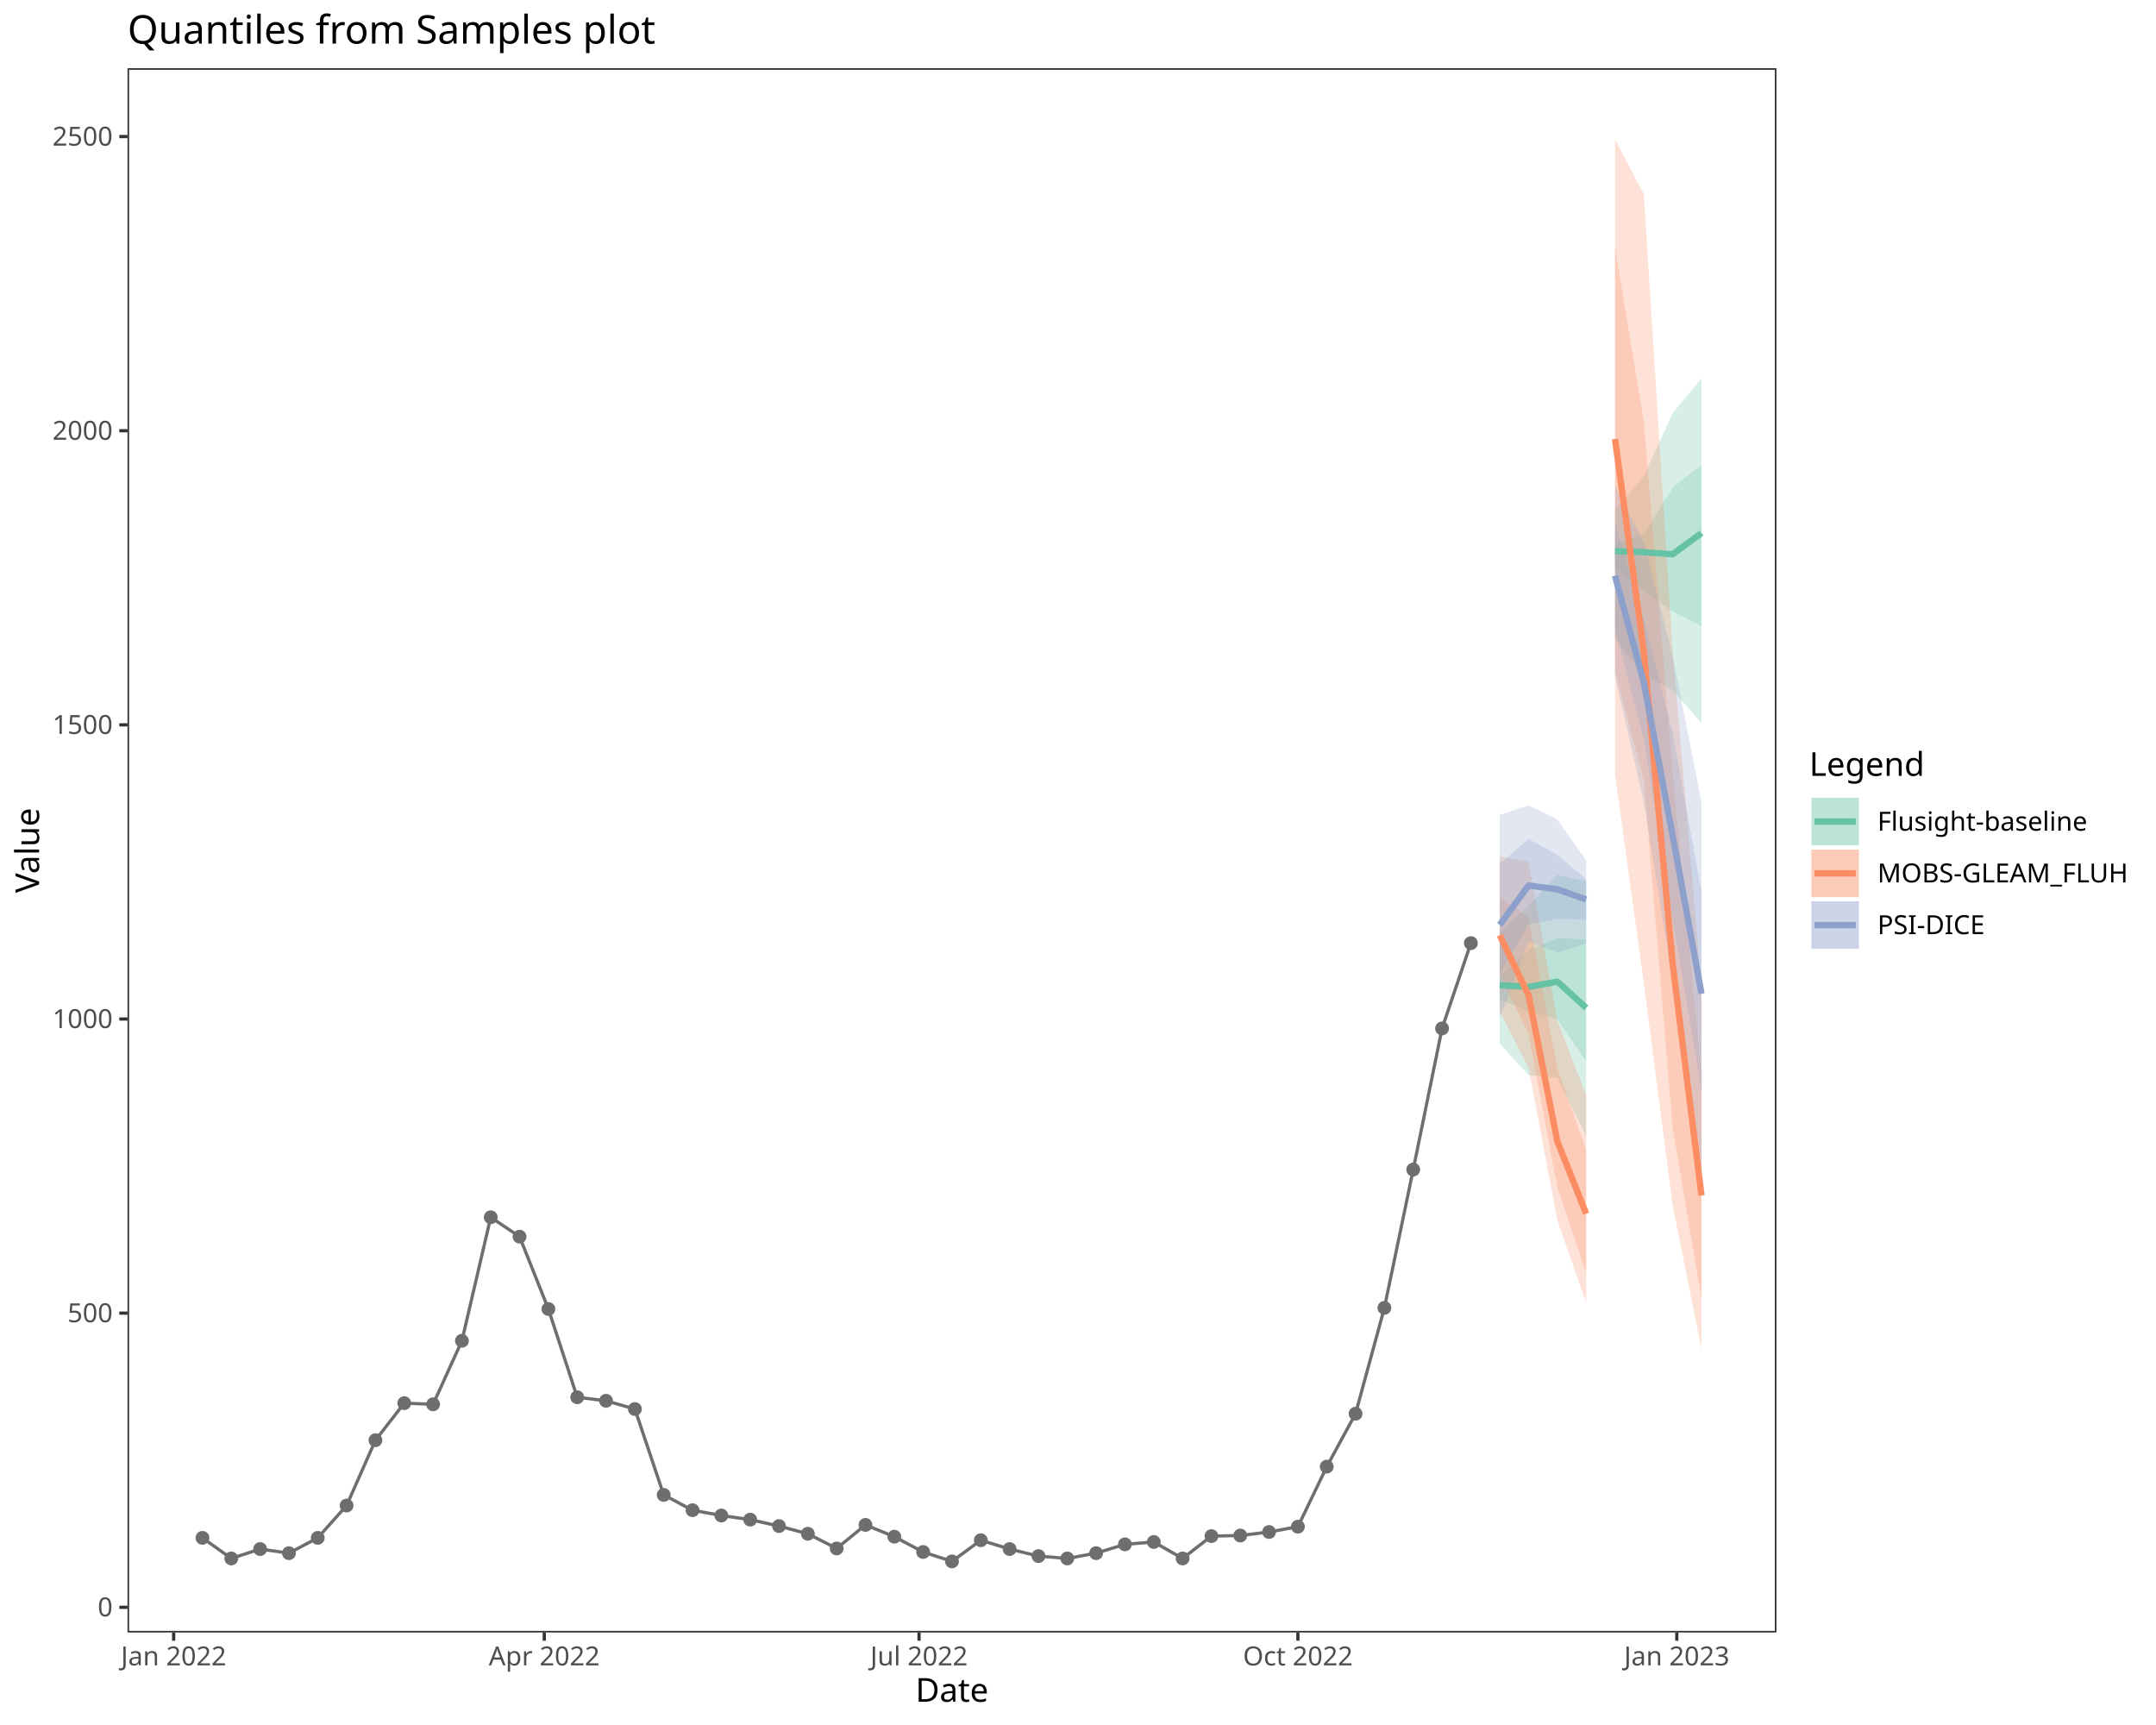
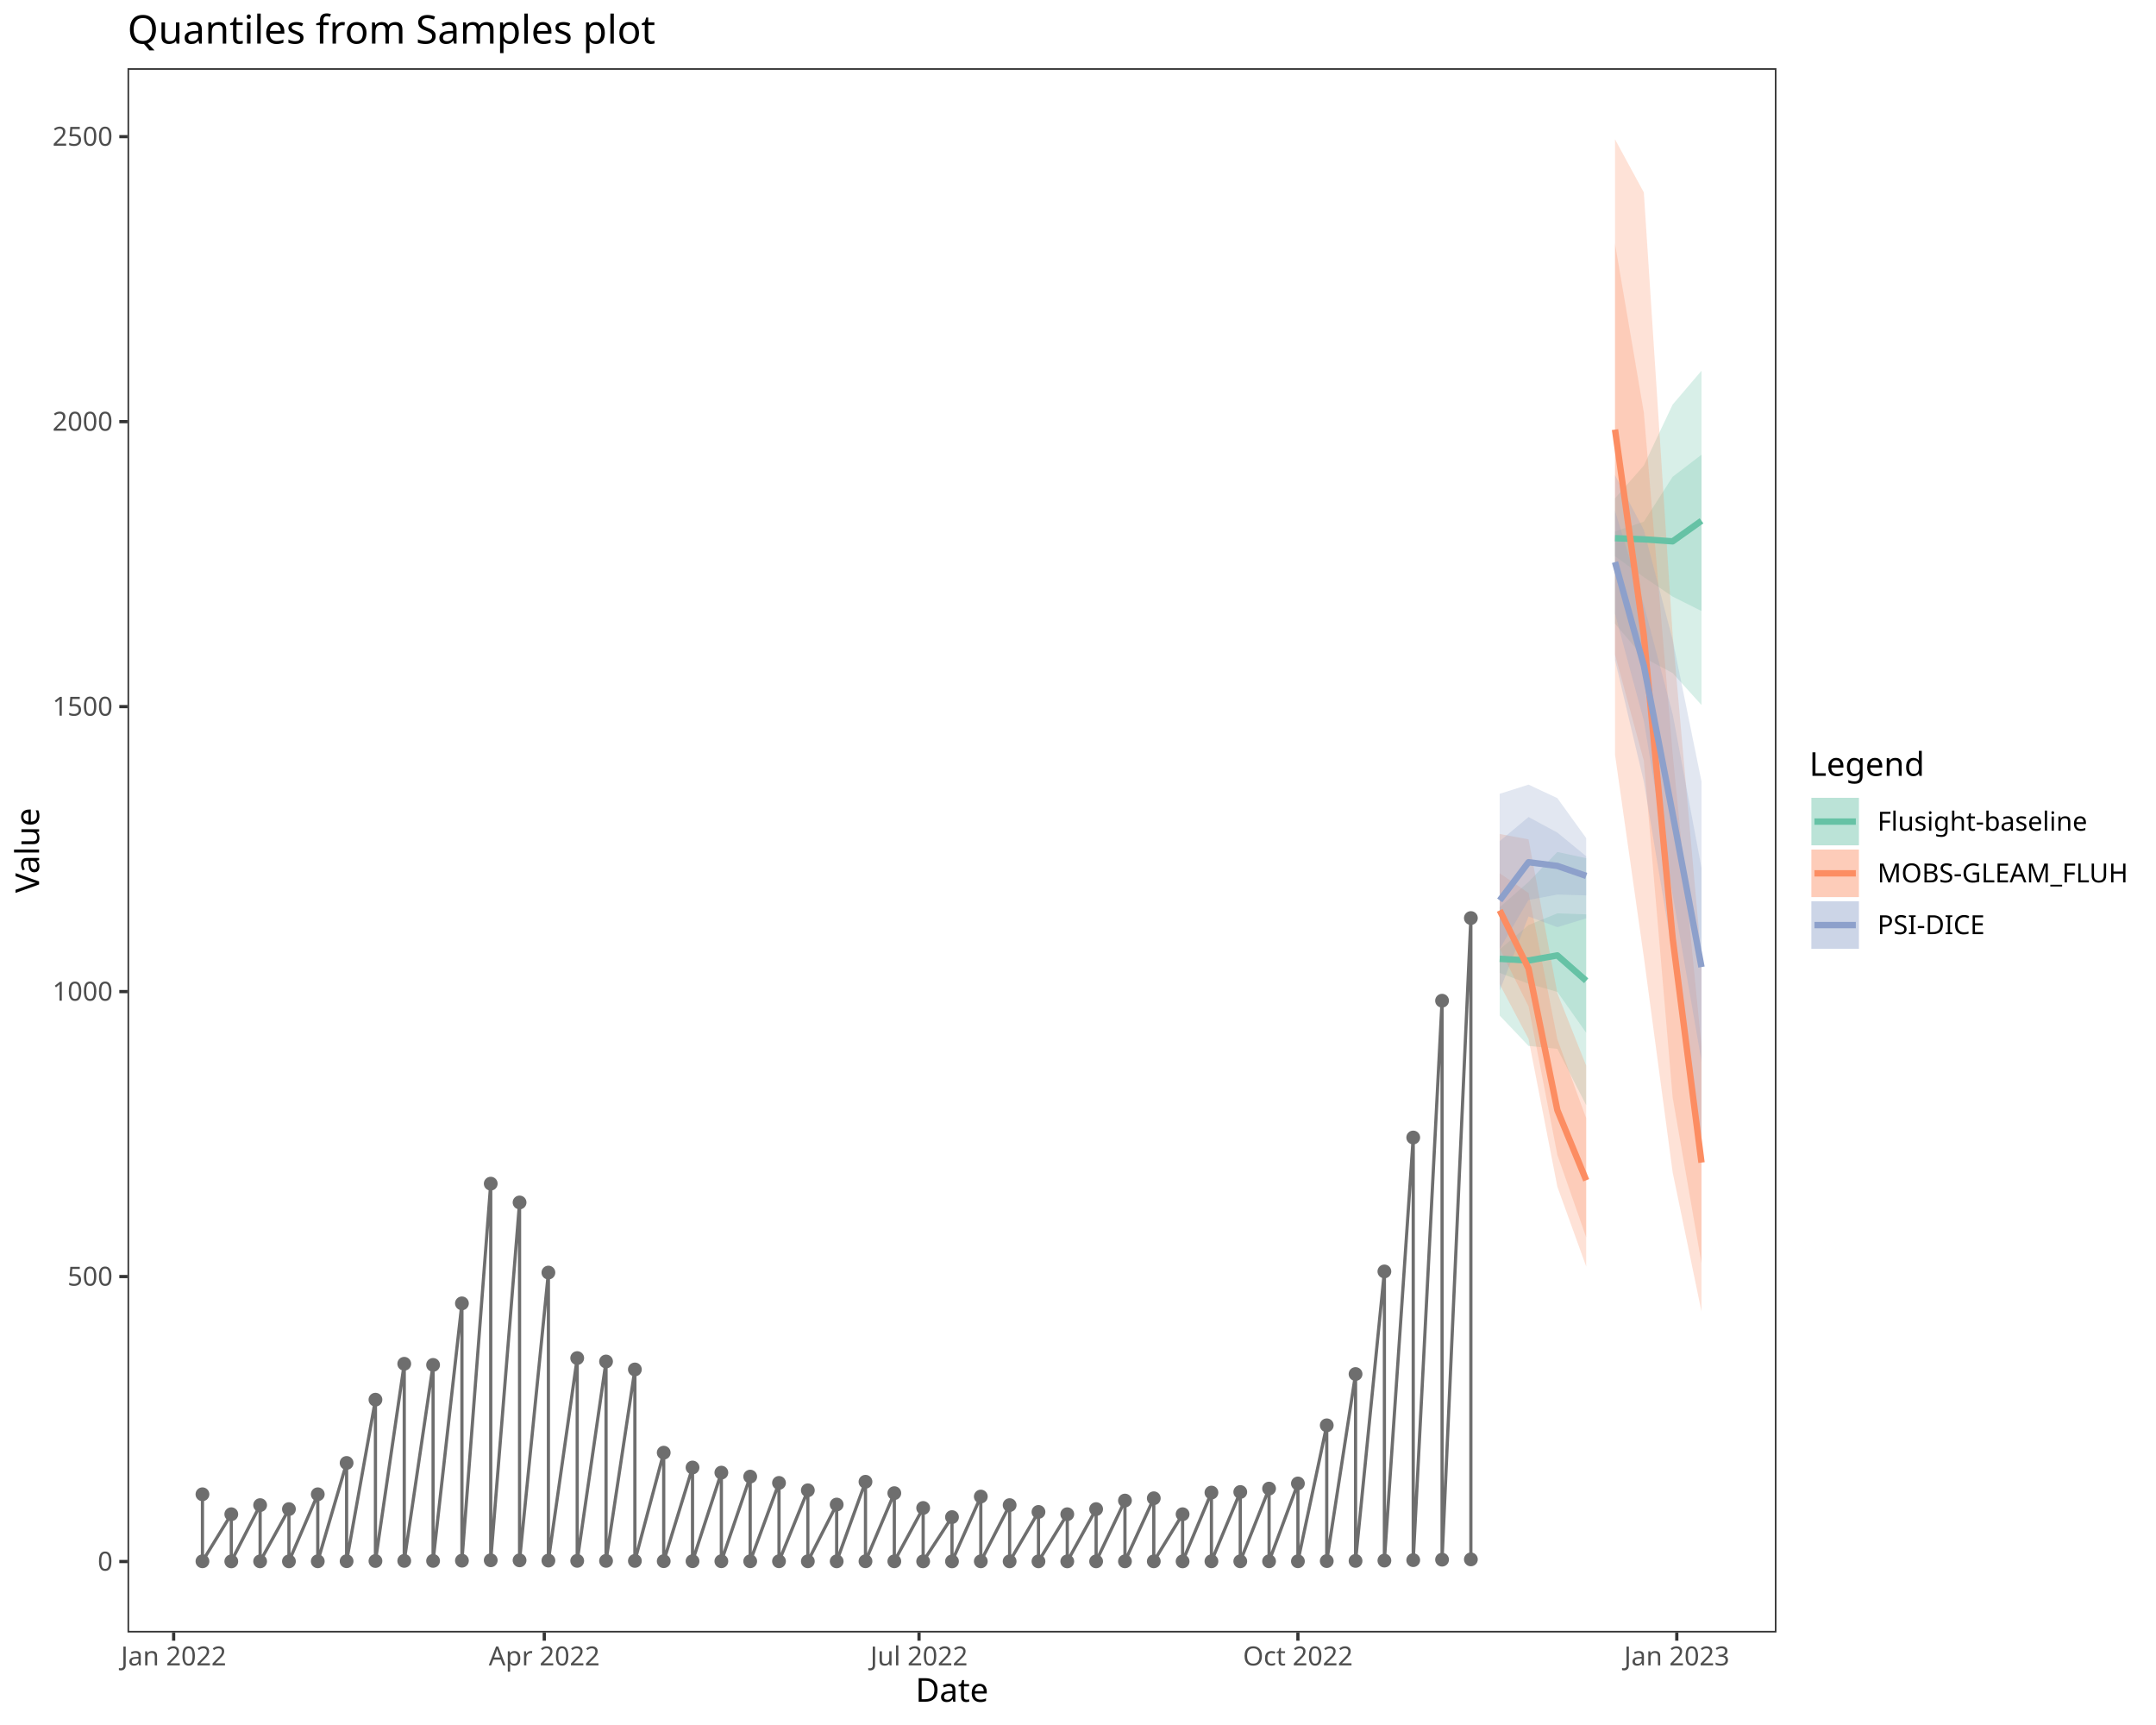
<svg xmlns="http://www.w3.org/2000/svg" class="svglite" data-engine-version="2.0" width="720.00pt" height="576.00pt" viewBox="0 0 720.00 576.00">
  <defs>
    <style type="text/css">
    .svglite line, .svglite polyline, .svglite polygon, .svglite path, .svglite rect, .svglite circle {
      fill: none;
      stroke: #000000;
      stroke-linecap: round;
      stroke-linejoin: round;
      stroke-miterlimit: 10.00;
    }
  </style>
  </defs>
  <rect width="100%" height="100%" style="stroke: none; fill: #FFFFFF;" />
  <defs>
    <clipPath id="cpMC4wMHw3MjAuMDB8MC4wMHw1NzYuMDA=">
      <rect x="0.00" y="0.00" width="720.00" height="576.00" />
    </clipPath>
  </defs>
  <g clip-path="url(#cpMC4wMHw3MjAuMDB8MC4wMHw1NzYuMDA=)">
    <rect x="0.00" y="0.00" width="720.00" height="576.00" style="stroke-width: 1.07; stroke: #FFFFFF; fill: #FFFFFF;" />
  </g>
  <defs>
    <clipPath id="cpNDIuNTh8NTkzLjI1fDIyLjc4fDU0NS4xMQ==">
      <rect x="42.58" y="22.78" width="550.67" height="522.33" />
    </clipPath>
  </defs>
  <g clip-path="url(#cpNDIuNTh8NTkzLjI1fDIyLjc4fDU0NS4xMQ==)">
    <rect x="42.58" y="22.78" width="550.67" height="522.33" style="stroke-width: 1.07; stroke: none; fill: #FFFFFF;" />
-     <polyline points="67.61,513.51 77.24,520.39 86.87,517.25 96.49,518.62 106.12,513.51 115.75,502.71 125.38,480.90 135.00,468.53 144.63,468.92 154.26,447.71 163.88,406.46 173.51,412.94 183.14,437.10 192.76,466.56 202.39,467.74 212.02,470.49 221.65,499.17 231.27,504.28 240.90,506.05 250.53,507.42 260.15,509.58 269.78,512.14 279.41,517.05 289.03,509.19 298.66,513.12 308.29,518.23 317.92,521.37 327.54,514.30 337.17,517.25 346.80,519.60 356.42,520.39 366.05,518.62 375.68,515.67 385.31,514.89 394.93,520.39 404.56,512.92 414.19,512.73 423.81,511.55 433.44,509.78 443.07,489.74 452.69,472.06 462.32,436.71 471.95,390.54 481.58,343.40 491.20,314.92 " style="stroke-width: 1.07; stroke: #6E6E6E; stroke-linecap: butt;" />
-     <circle cx="67.61" cy="513.51" r="1.95" style="stroke-width: 0.71; stroke: #6E6E6E; fill: #6E6E6E;" />
-     <circle cx="77.24" cy="520.39" r="1.95" style="stroke-width: 0.71; stroke: #6E6E6E; fill: #6E6E6E;" />
-     <circle cx="86.87" cy="517.25" r="1.95" style="stroke-width: 0.71; stroke: #6E6E6E; fill: #6E6E6E;" />
-     <circle cx="96.49" cy="518.62" r="1.95" style="stroke-width: 0.71; stroke: #6E6E6E; fill: #6E6E6E;" />
-     <circle cx="106.12" cy="513.51" r="1.95" style="stroke-width: 0.71; stroke: #6E6E6E; fill: #6E6E6E;" />
-     <circle cx="115.75" cy="502.71" r="1.95" style="stroke-width: 0.71; stroke: #6E6E6E; fill: #6E6E6E;" />
-     <circle cx="125.38" cy="480.90" r="1.95" style="stroke-width: 0.71; stroke: #6E6E6E; fill: #6E6E6E;" />
-     <circle cx="135.00" cy="468.53" r="1.95" style="stroke-width: 0.71; stroke: #6E6E6E; fill: #6E6E6E;" />
-     <circle cx="144.63" cy="468.92" r="1.95" style="stroke-width: 0.71; stroke: #6E6E6E; fill: #6E6E6E;" />
-     <circle cx="154.26" cy="447.71" r="1.95" style="stroke-width: 0.71; stroke: #6E6E6E; fill: #6E6E6E;" />
-     <circle cx="163.88" cy="406.46" r="1.95" style="stroke-width: 0.71; stroke: #6E6E6E; fill: #6E6E6E;" />
-     <circle cx="173.51" cy="412.94" r="1.95" style="stroke-width: 0.71; stroke: #6E6E6E; fill: #6E6E6E;" />
-     <circle cx="183.14" cy="437.10" r="1.95" style="stroke-width: 0.71; stroke: #6E6E6E; fill: #6E6E6E;" />
-     <circle cx="192.76" cy="466.56" r="1.95" style="stroke-width: 0.71; stroke: #6E6E6E; fill: #6E6E6E;" />
-     <circle cx="202.39" cy="467.74" r="1.95" style="stroke-width: 0.71; stroke: #6E6E6E; fill: #6E6E6E;" />
-     <circle cx="212.02" cy="470.49" r="1.95" style="stroke-width: 0.71; stroke: #6E6E6E; fill: #6E6E6E;" />
-     <circle cx="221.65" cy="499.17" r="1.95" style="stroke-width: 0.71; stroke: #6E6E6E; fill: #6E6E6E;" />
-     <circle cx="231.27" cy="504.28" r="1.95" style="stroke-width: 0.71; stroke: #6E6E6E; fill: #6E6E6E;" />
-     <circle cx="240.90" cy="506.05" r="1.95" style="stroke-width: 0.71; stroke: #6E6E6E; fill: #6E6E6E;" />
-     <circle cx="250.53" cy="507.42" r="1.95" style="stroke-width: 0.71; stroke: #6E6E6E; fill: #6E6E6E;" />
-     <circle cx="260.15" cy="509.58" r="1.95" style="stroke-width: 0.71; stroke: #6E6E6E; fill: #6E6E6E;" />
-     <circle cx="269.78" cy="512.14" r="1.95" style="stroke-width: 0.71; stroke: #6E6E6E; fill: #6E6E6E;" />
-     <circle cx="279.41" cy="517.05" r="1.95" style="stroke-width: 0.71; stroke: #6E6E6E; fill: #6E6E6E;" />
-     <circle cx="289.03" cy="509.19" r="1.95" style="stroke-width: 0.71; stroke: #6E6E6E; fill: #6E6E6E;" />
-     <circle cx="298.66" cy="513.12" r="1.95" style="stroke-width: 0.71; stroke: #6E6E6E; fill: #6E6E6E;" />
-     <circle cx="308.29" cy="518.23" r="1.95" style="stroke-width: 0.71; stroke: #6E6E6E; fill: #6E6E6E;" />
+     <polyline points="67.61,498.96 67.61,521.34 77.24,505.62 77.24,521.37 86.87,502.58 86.87,521.36 96.49,503.91 96.49,521.36 106.12,498.96 106.12,521.34 115.75,488.50 115.75,521.31 125.38,467.37 125.38,521.24 135.00,455.38 135.00,521.20 144.63,455.76 144.63,521.20 154.26,435.21 154.26,521.13 163.88,395.24 163.88,521.00 173.51,401.52 173.51,521.02 183.14,424.93 183.14,521.10 192.76,453.48 192.76,521.19 202.39,454.62 202.39,521.20 212.02,457.28 212.02,521.21 221.65,485.07 221.65,521.30 231.27,490.02 231.27,521.31 240.90,491.73 240.90,521.32 250.53,493.06 250.53,521.33 260.15,495.16 260.15,521.33 269.78,497.63 269.78,521.34 279.41,502.39 279.41,521.36 289.03,494.78 289.03,521.33 298.66,498.58 298.66,521.34 308.29,503.53 308.29,521.36 317.92,506.58 317.92,521.37 327.54,499.72 327.54,521.35 337.17,502.58 337.17,521.36 346.80,504.86 346.80,521.36 356.42,505.62 356.42,521.37 366.05,503.91 366.05,521.36 375.68,501.06 375.68,521.35 385.31,500.29 385.31,521.35 394.93,505.62 394.93,521.37 404.56,498.39 404.56,521.34 414.19,498.20 414.19,521.34 423.81,497.06 423.81,521.34 433.44,495.35 433.44,521.33 443.07,475.93 443.07,521.27 452.69,458.81 452.69,521.21 462.32,424.55 462.32,521.10 471.95,379.83 471.95,520.95 481.58,334.15 481.58,520.79 491.20,306.55 491.20,520.70 " style="stroke-width: 1.07; stroke: #6E6E6E; stroke-linecap: butt;" />
+     <circle cx="67.61" cy="498.96" r="1.95" style="stroke-width: 0.71; stroke: #6E6E6E; fill: #6E6E6E;" />
+     <circle cx="77.24" cy="505.62" r="1.95" style="stroke-width: 0.71; stroke: #6E6E6E; fill: #6E6E6E;" />
+     <circle cx="86.87" cy="502.58" r="1.95" style="stroke-width: 0.71; stroke: #6E6E6E; fill: #6E6E6E;" />
+     <circle cx="96.49" cy="503.91" r="1.95" style="stroke-width: 0.71; stroke: #6E6E6E; fill: #6E6E6E;" />
+     <circle cx="106.12" cy="498.96" r="1.95" style="stroke-width: 0.71; stroke: #6E6E6E; fill: #6E6E6E;" />
+     <circle cx="115.75" cy="488.50" r="1.95" style="stroke-width: 0.71; stroke: #6E6E6E; fill: #6E6E6E;" />
+     <circle cx="125.38" cy="467.37" r="1.95" style="stroke-width: 0.71; stroke: #6E6E6E; fill: #6E6E6E;" />
+     <circle cx="135.00" cy="455.38" r="1.95" style="stroke-width: 0.71; stroke: #6E6E6E; fill: #6E6E6E;" />
+     <circle cx="144.63" cy="455.76" r="1.95" style="stroke-width: 0.71; stroke: #6E6E6E; fill: #6E6E6E;" />
+     <circle cx="154.26" cy="435.21" r="1.95" style="stroke-width: 0.71; stroke: #6E6E6E; fill: #6E6E6E;" />
+     <circle cx="163.88" cy="395.24" r="1.95" style="stroke-width: 0.71; stroke: #6E6E6E; fill: #6E6E6E;" />
+     <circle cx="173.51" cy="401.52" r="1.95" style="stroke-width: 0.71; stroke: #6E6E6E; fill: #6E6E6E;" />
+     <circle cx="183.14" cy="424.93" r="1.95" style="stroke-width: 0.71; stroke: #6E6E6E; fill: #6E6E6E;" />
+     <circle cx="192.76" cy="453.48" r="1.95" style="stroke-width: 0.71; stroke: #6E6E6E; fill: #6E6E6E;" />
+     <circle cx="202.39" cy="454.62" r="1.95" style="stroke-width: 0.71; stroke: #6E6E6E; fill: #6E6E6E;" />
+     <circle cx="212.02" cy="457.28" r="1.95" style="stroke-width: 0.71; stroke: #6E6E6E; fill: #6E6E6E;" />
+     <circle cx="221.65" cy="485.07" r="1.95" style="stroke-width: 0.71; stroke: #6E6E6E; fill: #6E6E6E;" />
+     <circle cx="231.27" cy="490.02" r="1.95" style="stroke-width: 0.71; stroke: #6E6E6E; fill: #6E6E6E;" />
+     <circle cx="240.90" cy="491.73" r="1.95" style="stroke-width: 0.71; stroke: #6E6E6E; fill: #6E6E6E;" />
+     <circle cx="250.53" cy="493.06" r="1.95" style="stroke-width: 0.71; stroke: #6E6E6E; fill: #6E6E6E;" />
+     <circle cx="260.15" cy="495.16" r="1.95" style="stroke-width: 0.71; stroke: #6E6E6E; fill: #6E6E6E;" />
+     <circle cx="269.78" cy="497.63" r="1.95" style="stroke-width: 0.71; stroke: #6E6E6E; fill: #6E6E6E;" />
+     <circle cx="279.41" cy="502.39" r="1.95" style="stroke-width: 0.71; stroke: #6E6E6E; fill: #6E6E6E;" />
+     <circle cx="289.03" cy="494.78" r="1.95" style="stroke-width: 0.71; stroke: #6E6E6E; fill: #6E6E6E;" />
+     <circle cx="298.66" cy="498.58" r="1.95" style="stroke-width: 0.71; stroke: #6E6E6E; fill: #6E6E6E;" />
+     <circle cx="308.29" cy="503.53" r="1.95" style="stroke-width: 0.71; stroke: #6E6E6E; fill: #6E6E6E;" />
+     <circle cx="317.92" cy="506.58" r="1.95" style="stroke-width: 0.71; stroke: #6E6E6E; fill: #6E6E6E;" />
+     <circle cx="327.54" cy="499.72" r="1.95" style="stroke-width: 0.71; stroke: #6E6E6E; fill: #6E6E6E;" />
+     <circle cx="337.17" cy="502.58" r="1.95" style="stroke-width: 0.71; stroke: #6E6E6E; fill: #6E6E6E;" />
+     <circle cx="346.80" cy="504.86" r="1.95" style="stroke-width: 0.71; stroke: #6E6E6E; fill: #6E6E6E;" />
+     <circle cx="356.42" cy="505.62" r="1.95" style="stroke-width: 0.71; stroke: #6E6E6E; fill: #6E6E6E;" />
+     <circle cx="366.05" cy="503.91" r="1.95" style="stroke-width: 0.71; stroke: #6E6E6E; fill: #6E6E6E;" />
+     <circle cx="375.68" cy="501.06" r="1.95" style="stroke-width: 0.71; stroke: #6E6E6E; fill: #6E6E6E;" />
+     <circle cx="385.31" cy="500.29" r="1.95" style="stroke-width: 0.71; stroke: #6E6E6E; fill: #6E6E6E;" />
+     <circle cx="394.93" cy="505.62" r="1.95" style="stroke-width: 0.71; stroke: #6E6E6E; fill: #6E6E6E;" />
+     <circle cx="404.56" cy="498.39" r="1.95" style="stroke-width: 0.71; stroke: #6E6E6E; fill: #6E6E6E;" />
+     <circle cx="414.19" cy="498.20" r="1.95" style="stroke-width: 0.71; stroke: #6E6E6E; fill: #6E6E6E;" />
+     <circle cx="423.81" cy="497.06" r="1.95" style="stroke-width: 0.71; stroke: #6E6E6E; fill: #6E6E6E;" />
+     <circle cx="433.44" cy="495.35" r="1.95" style="stroke-width: 0.71; stroke: #6E6E6E; fill: #6E6E6E;" />
+     <circle cx="443.07" cy="475.93" r="1.95" style="stroke-width: 0.71; stroke: #6E6E6E; fill: #6E6E6E;" />
+     <circle cx="452.69" cy="458.81" r="1.95" style="stroke-width: 0.71; stroke: #6E6E6E; fill: #6E6E6E;" />
+     <circle cx="462.32" cy="424.55" r="1.95" style="stroke-width: 0.71; stroke: #6E6E6E; fill: #6E6E6E;" />
+     <circle cx="471.95" cy="379.83" r="1.95" style="stroke-width: 0.71; stroke: #6E6E6E; fill: #6E6E6E;" />
+     <circle cx="481.58" cy="334.15" r="1.95" style="stroke-width: 0.71; stroke: #6E6E6E; fill: #6E6E6E;" />
+     <circle cx="491.20" cy="306.55" r="1.95" style="stroke-width: 0.71; stroke: #6E6E6E; fill: #6E6E6E;" />
+     <circle cx="67.61" cy="521.34" r="1.95" style="stroke-width: 0.71; stroke: #6E6E6E; fill: #6E6E6E;" />
+     <circle cx="77.24" cy="521.37" r="1.95" style="stroke-width: 0.71; stroke: #6E6E6E; fill: #6E6E6E;" />
+     <circle cx="86.87" cy="521.36" r="1.95" style="stroke-width: 0.71; stroke: #6E6E6E; fill: #6E6E6E;" />
+     <circle cx="96.49" cy="521.36" r="1.95" style="stroke-width: 0.71; stroke: #6E6E6E; fill: #6E6E6E;" />
+     <circle cx="106.12" cy="521.34" r="1.95" style="stroke-width: 0.71; stroke: #6E6E6E; fill: #6E6E6E;" />
+     <circle cx="115.75" cy="521.31" r="1.95" style="stroke-width: 0.71; stroke: #6E6E6E; fill: #6E6E6E;" />
+     <circle cx="125.38" cy="521.24" r="1.95" style="stroke-width: 0.71; stroke: #6E6E6E; fill: #6E6E6E;" />
+     <circle cx="135.00" cy="521.20" r="1.95" style="stroke-width: 0.71; stroke: #6E6E6E; fill: #6E6E6E;" />
+     <circle cx="144.63" cy="521.20" r="1.95" style="stroke-width: 0.71; stroke: #6E6E6E; fill: #6E6E6E;" />
+     <circle cx="154.26" cy="521.13" r="1.95" style="stroke-width: 0.71; stroke: #6E6E6E; fill: #6E6E6E;" />
+     <circle cx="163.88" cy="521.00" r="1.95" style="stroke-width: 0.71; stroke: #6E6E6E; fill: #6E6E6E;" />
+     <circle cx="173.51" cy="521.02" r="1.95" style="stroke-width: 0.71; stroke: #6E6E6E; fill: #6E6E6E;" />
+     <circle cx="183.14" cy="521.10" r="1.95" style="stroke-width: 0.71; stroke: #6E6E6E; fill: #6E6E6E;" />
+     <circle cx="192.76" cy="521.19" r="1.95" style="stroke-width: 0.71; stroke: #6E6E6E; fill: #6E6E6E;" />
+     <circle cx="202.39" cy="521.20" r="1.95" style="stroke-width: 0.71; stroke: #6E6E6E; fill: #6E6E6E;" />
+     <circle cx="212.02" cy="521.21" r="1.95" style="stroke-width: 0.71; stroke: #6E6E6E; fill: #6E6E6E;" />
+     <circle cx="221.65" cy="521.30" r="1.95" style="stroke-width: 0.71; stroke: #6E6E6E; fill: #6E6E6E;" />
+     <circle cx="231.27" cy="521.31" r="1.95" style="stroke-width: 0.71; stroke: #6E6E6E; fill: #6E6E6E;" />
+     <circle cx="240.90" cy="521.32" r="1.95" style="stroke-width: 0.71; stroke: #6E6E6E; fill: #6E6E6E;" />
+     <circle cx="250.53" cy="521.33" r="1.95" style="stroke-width: 0.71; stroke: #6E6E6E; fill: #6E6E6E;" />
+     <circle cx="260.15" cy="521.33" r="1.95" style="stroke-width: 0.71; stroke: #6E6E6E; fill: #6E6E6E;" />
+     <circle cx="269.78" cy="521.34" r="1.95" style="stroke-width: 0.71; stroke: #6E6E6E; fill: #6E6E6E;" />
+     <circle cx="279.41" cy="521.36" r="1.95" style="stroke-width: 0.71; stroke: #6E6E6E; fill: #6E6E6E;" />
+     <circle cx="289.03" cy="521.33" r="1.95" style="stroke-width: 0.71; stroke: #6E6E6E; fill: #6E6E6E;" />
+     <circle cx="298.66" cy="521.34" r="1.95" style="stroke-width: 0.71; stroke: #6E6E6E; fill: #6E6E6E;" />
+     <circle cx="308.29" cy="521.36" r="1.95" style="stroke-width: 0.71; stroke: #6E6E6E; fill: #6E6E6E;" />
    <circle cx="317.92" cy="521.37" r="1.95" style="stroke-width: 0.71; stroke: #6E6E6E; fill: #6E6E6E;" />
-     <circle cx="327.54" cy="514.30" r="1.95" style="stroke-width: 0.71; stroke: #6E6E6E; fill: #6E6E6E;" />
-     <circle cx="337.17" cy="517.25" r="1.95" style="stroke-width: 0.71; stroke: #6E6E6E; fill: #6E6E6E;" />
-     <circle cx="346.80" cy="519.60" r="1.95" style="stroke-width: 0.71; stroke: #6E6E6E; fill: #6E6E6E;" />
-     <circle cx="356.42" cy="520.39" r="1.95" style="stroke-width: 0.71; stroke: #6E6E6E; fill: #6E6E6E;" />
-     <circle cx="366.05" cy="518.62" r="1.95" style="stroke-width: 0.71; stroke: #6E6E6E; fill: #6E6E6E;" />
-     <circle cx="375.68" cy="515.67" r="1.95" style="stroke-width: 0.71; stroke: #6E6E6E; fill: #6E6E6E;" />
-     <circle cx="385.31" cy="514.89" r="1.95" style="stroke-width: 0.71; stroke: #6E6E6E; fill: #6E6E6E;" />
-     <circle cx="394.93" cy="520.39" r="1.95" style="stroke-width: 0.71; stroke: #6E6E6E; fill: #6E6E6E;" />
-     <circle cx="404.56" cy="512.92" r="1.95" style="stroke-width: 0.71; stroke: #6E6E6E; fill: #6E6E6E;" />
-     <circle cx="414.19" cy="512.73" r="1.95" style="stroke-width: 0.71; stroke: #6E6E6E; fill: #6E6E6E;" />
-     <circle cx="423.81" cy="511.55" r="1.95" style="stroke-width: 0.71; stroke: #6E6E6E; fill: #6E6E6E;" />
-     <circle cx="433.44" cy="509.78" r="1.95" style="stroke-width: 0.71; stroke: #6E6E6E; fill: #6E6E6E;" />
-     <circle cx="443.07" cy="489.74" r="1.95" style="stroke-width: 0.71; stroke: #6E6E6E; fill: #6E6E6E;" />
-     <circle cx="452.69" cy="472.06" r="1.95" style="stroke-width: 0.71; stroke: #6E6E6E; fill: #6E6E6E;" />
-     <circle cx="462.32" cy="436.71" r="1.95" style="stroke-width: 0.71; stroke: #6E6E6E; fill: #6E6E6E;" />
-     <circle cx="471.95" cy="390.54" r="1.95" style="stroke-width: 0.71; stroke: #6E6E6E; fill: #6E6E6E;" />
-     <circle cx="481.58" cy="343.40" r="1.95" style="stroke-width: 0.71; stroke: #6E6E6E; fill: #6E6E6E;" />
-     <circle cx="491.20" cy="314.92" r="1.95" style="stroke-width: 0.71; stroke: #6E6E6E; fill: #6E6E6E;" />
-     <polygon points="500.83,311.16 510.46,302.44 520.08,292.13 529.71,294.29 529.71,379.41 520.08,360.00 510.46,358.98 500.83,348.53 " style="stroke-width: 0.00; stroke: none; stroke-linecap: butt; fill: #66C2A5; fill-opacity: 0.25;" />
-     <polyline points="500.83,311.16 510.46,302.44 520.08,292.13 529.71,294.29 " style="stroke-width: 1.07; stroke: none; stroke-linecap: butt;" />
-     <polyline points="529.71,379.41 520.08,360.00 510.46,358.98 500.83,348.53 " style="stroke-width: 1.07; stroke: none; stroke-linecap: butt;" />
-     <polygon points="539.34,170.22 548.96,158.95 558.59,137.93 568.22,126.28 568.22,241.49 558.59,230.49 548.96,225.18 539.34,213.48 " style="stroke-width: 0.00; stroke: none; stroke-linecap: butt; fill: #66C2A5; fill-opacity: 0.25;" />
-     <polyline points="539.34,170.22 548.96,158.95 558.59,137.93 568.22,126.28 " style="stroke-width: 1.07; stroke: none; stroke-linecap: butt;" />
-     <polyline points="568.22,241.49 558.59,230.49 548.96,225.18 539.34,213.48 " style="stroke-width: 1.07; stroke: none; stroke-linecap: butt;" />
-     <polygon points="500.83,325.72 510.46,317.32 520.08,313.30 529.71,313.64 529.71,354.45 520.08,340.35 510.46,337.56 500.83,333.82 " style="stroke-width: 0.00; stroke: none; stroke-linecap: butt; fill: #66C2A5; fill-opacity: 0.25;" />
-     <polyline points="500.83,325.72 510.46,317.32 520.08,313.30 529.71,313.64 " style="stroke-width: 1.07; stroke: none; stroke-linecap: butt;" />
-     <polyline points="529.71,354.45 520.08,340.35 510.46,337.56 500.83,333.82 " style="stroke-width: 1.07; stroke: none; stroke-linecap: butt;" />
-     <polygon points="539.34,181.68 548.96,178.29 558.59,162.83 568.22,155.21 568.22,209.09 558.59,204.13 548.96,197.40 539.34,190.23 " style="stroke-width: 0.00; stroke: none; stroke-linecap: butt; fill: #66C2A5; fill-opacity: 0.25;" />
-     <polyline points="539.34,181.68 548.96,178.29 558.59,162.83 568.22,155.21 " style="stroke-width: 1.07; stroke: none; stroke-linecap: butt;" />
-     <polyline points="568.22,209.09 558.59,204.13 548.96,197.40 539.34,190.23 " style="stroke-width: 1.07; stroke: none; stroke-linecap: butt;" />
-     <polygon points="500.83,285.94 510.46,287.79 520.08,340.79 529.71,365.77 529.71,435.00 520.08,407.50 510.46,356.58 500.83,337.72 " style="stroke-width: 0.00; stroke: none; stroke-linecap: butt; fill: #FC8D62; fill-opacity: 0.25;" />
-     <polyline points="500.83,285.94 510.46,287.79 520.08,340.79 529.71,365.77 " style="stroke-width: 1.07; stroke: none; stroke-linecap: butt;" />
-     <polyline points="529.71,435.00 520.08,407.50 510.46,356.58 500.83,337.72 " style="stroke-width: 1.07; stroke: none; stroke-linecap: butt;" />
-     <polygon points="539.34,46.53 548.96,64.83 558.59,217.42 568.22,329.47 568.22,450.54 558.59,402.59 548.96,328.33 539.34,258.62 " style="stroke-width: 0.00; stroke: none; stroke-linecap: butt; fill: #FC8D62; fill-opacity: 0.25;" />
-     <polyline points="539.34,46.53 548.96,64.83 558.59,217.42 568.22,329.47 " style="stroke-width: 1.07; stroke: none; stroke-linecap: butt;" />
-     <polyline points="568.22,450.54 558.59,402.59 548.96,328.33 539.34,258.62 " style="stroke-width: 1.07; stroke: none; stroke-linecap: butt;" />
-     <polygon points="500.83,299.50 510.46,306.27 520.08,356.66 529.71,383.91 529.71,424.97 520.08,396.54 510.46,345.36 500.83,325.43 " style="stroke-width: 0.00; stroke: none; stroke-linecap: butt; fill: #FC8D62; fill-opacity: 0.25;" />
-     <polyline points="500.83,299.50 510.46,306.27 520.08,356.66 529.71,383.91 " style="stroke-width: 1.07; stroke: none; stroke-linecap: butt;" />
-     <polyline points="529.71,424.97 520.08,396.54 510.46,345.36 500.83,325.43 " style="stroke-width: 1.07; stroke: none; stroke-linecap: butt;" />
-     <polygon points="539.34,82.53 548.96,140.63 558.59,258.34 568.22,359.11 568.22,433.86 558.59,376.79 548.96,260.75 539.34,224.11 " style="stroke-width: 0.00; stroke: none; stroke-linecap: butt; fill: #FC8D62; fill-opacity: 0.25;" />
-     <polyline points="539.34,82.53 548.96,140.63 558.59,258.34 568.22,359.11 " style="stroke-width: 1.07; stroke: none; stroke-linecap: butt;" />
-     <polyline points="568.22,433.86 558.59,376.79 548.96,260.75 539.34,224.11 " style="stroke-width: 1.07; stroke: none; stroke-linecap: butt;" />
-     <polygon points="500.83,272.09 510.46,268.93 520.08,273.59 529.71,287.36 529.71,315.01 520.08,318.06 510.46,314.37 500.83,339.92 " style="stroke-width: 0.00; stroke: none; stroke-linecap: butt; fill: #8DA0CB; fill-opacity: 0.25;" />
-     <polyline points="500.83,272.09 510.46,268.93 520.08,273.59 529.71,287.36 " style="stroke-width: 1.07; stroke: none; stroke-linecap: butt;" />
-     <polyline points="529.71,315.01 520.08,318.06 510.46,314.37 500.83,339.92 " style="stroke-width: 1.07; stroke: none; stroke-linecap: butt;" />
-     <polygon points="539.34,162.29 548.96,181.12 558.59,219.04 568.22,267.83 568.22,392.37 558.59,327.51 548.96,267.93 539.34,225.97 " style="stroke-width: 0.00; stroke: none; stroke-linecap: butt; fill: #8DA0CB; fill-opacity: 0.25;" />
-     <polyline points="539.34,162.29 548.96,181.12 558.59,219.04 568.22,267.83 " style="stroke-width: 1.07; stroke: none; stroke-linecap: butt;" />
-     <polyline points="568.22,392.37 558.59,327.51 548.96,267.93 539.34,225.97 " style="stroke-width: 1.07; stroke: none; stroke-linecap: butt;" />
-     <polygon points="500.83,288.40 510.46,280.10 520.08,285.45 529.71,293.60 529.71,307.11 520.08,306.81 510.46,308.68 500.83,325.52 " style="stroke-width: 0.00; stroke: none; stroke-linecap: butt; fill: #8DA0CB; fill-opacity: 0.25;" />
-     <polyline points="500.83,288.40 510.46,280.10 520.08,285.45 529.71,293.60 " style="stroke-width: 1.07; stroke: none; stroke-linecap: butt;" />
-     <polyline points="529.71,307.11 520.08,306.81 510.46,308.68 500.83,325.52 " style="stroke-width: 1.07; stroke: none; stroke-linecap: butt;" />
-     <polygon points="539.34,174.56 548.96,206.97 558.59,244.64 568.22,297.63 568.22,364.22 558.59,306.86 548.96,246.90 539.34,210.02 " style="stroke-width: 0.00; stroke: none; stroke-linecap: butt; fill: #8DA0CB; fill-opacity: 0.25;" />
-     <polyline points="539.34,174.56 548.96,206.97 558.59,244.64 568.22,297.63 " style="stroke-width: 1.07; stroke: none; stroke-linecap: butt;" />
-     <polyline points="568.22,364.22 558.59,306.86 548.96,246.90 539.34,210.02 " style="stroke-width: 1.07; stroke: none; stroke-linecap: butt;" />
-     <polyline points="500.83,328.96 510.46,329.55 520.08,327.78 529.71,336.52 " style="stroke-width: 2.13; stroke: #66C2A5; stroke-linecap: butt;" />
-     <polyline points="539.34,183.99 548.96,184.38 558.59,185.07 568.22,178.00 " style="stroke-width: 2.13; stroke: #66C2A5; stroke-linecap: butt;" />
-     <polyline points="500.83,312.26 510.46,332.30 520.08,381.11 529.71,405.28 " style="stroke-width: 2.13; stroke: #FC8D62; stroke-linecap: butt;" />
-     <polyline points="539.34,146.57 548.96,217.58 558.59,321.89 568.22,399.19 " style="stroke-width: 2.13; stroke: #FC8D62; stroke-linecap: butt;" />
-     <polyline points="500.83,308.83 510.46,295.67 520.08,296.94 529.71,300.38 " style="stroke-width: 2.13; stroke: #8DA0CB; stroke-linecap: butt;" />
-     <polyline points="539.34,192.24 548.96,227.89 558.59,279.07 568.22,331.81 " style="stroke-width: 2.13; stroke: #8DA0CB; stroke-linecap: butt;" />
+     <circle cx="327.54" cy="521.35" r="1.95" style="stroke-width: 0.71; stroke: #6E6E6E; fill: #6E6E6E;" />
+     <circle cx="337.17" cy="521.36" r="1.95" style="stroke-width: 0.71; stroke: #6E6E6E; fill: #6E6E6E;" />
+     <circle cx="346.80" cy="521.36" r="1.95" style="stroke-width: 0.71; stroke: #6E6E6E; fill: #6E6E6E;" />
+     <circle cx="356.42" cy="521.37" r="1.95" style="stroke-width: 0.71; stroke: #6E6E6E; fill: #6E6E6E;" />
+     <circle cx="366.05" cy="521.36" r="1.95" style="stroke-width: 0.71; stroke: #6E6E6E; fill: #6E6E6E;" />
+     <circle cx="375.68" cy="521.35" r="1.95" style="stroke-width: 0.71; stroke: #6E6E6E; fill: #6E6E6E;" />
+     <circle cx="385.31" cy="521.35" r="1.95" style="stroke-width: 0.71; stroke: #6E6E6E; fill: #6E6E6E;" />
+     <circle cx="394.93" cy="521.37" r="1.95" style="stroke-width: 0.71; stroke: #6E6E6E; fill: #6E6E6E;" />
+     <circle cx="404.56" cy="521.34" r="1.95" style="stroke-width: 0.71; stroke: #6E6E6E; fill: #6E6E6E;" />
+     <circle cx="414.19" cy="521.34" r="1.95" style="stroke-width: 0.71; stroke: #6E6E6E; fill: #6E6E6E;" />
+     <circle cx="423.81" cy="521.34" r="1.95" style="stroke-width: 0.71; stroke: #6E6E6E; fill: #6E6E6E;" />
+     <circle cx="433.44" cy="521.33" r="1.95" style="stroke-width: 0.71; stroke: #6E6E6E; fill: #6E6E6E;" />
+     <circle cx="443.07" cy="521.27" r="1.95" style="stroke-width: 0.71; stroke: #6E6E6E; fill: #6E6E6E;" />
+     <circle cx="452.69" cy="521.21" r="1.95" style="stroke-width: 0.71; stroke: #6E6E6E; fill: #6E6E6E;" />
+     <circle cx="462.32" cy="521.10" r="1.95" style="stroke-width: 0.71; stroke: #6E6E6E; fill: #6E6E6E;" />
+     <circle cx="471.95" cy="520.95" r="1.95" style="stroke-width: 0.71; stroke: #6E6E6E; fill: #6E6E6E;" />
+     <circle cx="481.58" cy="520.79" r="1.95" style="stroke-width: 0.71; stroke: #6E6E6E; fill: #6E6E6E;" />
+     <circle cx="491.20" cy="520.70" r="1.95" style="stroke-width: 0.71; stroke: #6E6E6E; fill: #6E6E6E;" />
+     <polygon points="500.83,302.92 510.46,294.47 520.08,284.48 529.71,286.57 529.71,369.03 520.08,350.23 510.46,349.24 500.83,339.12 " style="stroke-width: 0.00; stroke: none; stroke-linecap: butt; fill: #66C2A5; fill-opacity: 0.25;" />
+     <polyline points="500.83,302.92 510.46,294.47 520.08,284.48 529.71,286.57 " style="stroke-width: 1.07; stroke: none; stroke-linecap: butt;" />
+     <polyline points="529.71,369.03 520.08,350.23 510.46,349.24 500.83,339.12 " style="stroke-width: 1.07; stroke: none; stroke-linecap: butt;" />
+     <polygon points="539.34,166.37 548.96,155.44 558.59,135.08 568.22,123.79 568.22,235.41 558.59,224.76 548.96,219.62 539.34,208.27 " style="stroke-width: 0.00; stroke: none; stroke-linecap: butt; fill: #66C2A5; fill-opacity: 0.25;" />
+     <polyline points="539.34,166.37 548.96,155.44 558.59,135.08 568.22,123.79 " style="stroke-width: 1.07; stroke: none; stroke-linecap: butt;" />
+     <polyline points="568.22,235.41 558.59,224.76 548.96,219.62 539.34,208.27 " style="stroke-width: 1.07; stroke: none; stroke-linecap: butt;" />
+     <polygon points="500.83,317.02 510.46,308.89 520.08,304.98 529.71,305.32 529.71,344.85 520.08,331.20 510.46,328.49 500.83,324.87 " style="stroke-width: 0.00; stroke: none; stroke-linecap: butt; fill: #66C2A5; fill-opacity: 0.25;" />
+     <polyline points="500.83,317.02 510.46,308.89 520.08,304.98 529.71,305.32 " style="stroke-width: 1.07; stroke: none; stroke-linecap: butt;" />
+     <polyline points="529.71,344.85 520.08,331.20 510.46,328.49 500.83,324.87 " style="stroke-width: 1.07; stroke: none; stroke-linecap: butt;" />
+     <polygon points="539.34,177.47 548.96,174.19 558.59,159.20 568.22,151.83 568.22,204.02 558.59,199.22 548.96,192.70 539.34,185.75 " style="stroke-width: 0.00; stroke: none; stroke-linecap: butt; fill: #66C2A5; fill-opacity: 0.25;" />
+     <polyline points="539.34,177.47 548.96,174.19 558.59,159.20 568.22,151.83 " style="stroke-width: 1.07; stroke: none; stroke-linecap: butt;" />
+     <polyline points="568.22,204.02 558.59,199.22 548.96,192.70 539.34,185.75 " style="stroke-width: 1.07; stroke: none; stroke-linecap: butt;" />
+     <polygon points="500.83,278.48 510.46,280.27 520.08,331.62 529.71,355.83 529.71,422.89 520.08,396.25 510.46,346.92 500.83,328.65 " style="stroke-width: 0.00; stroke: none; stroke-linecap: butt; fill: #FC8D62; fill-opacity: 0.25;" />
+     <polyline points="500.83,278.48 510.46,280.27 520.08,331.62 529.71,355.83 " style="stroke-width: 1.07; stroke: none; stroke-linecap: butt;" />
+     <polyline points="529.71,422.89 520.08,396.25 510.46,346.92 500.83,328.65 " style="stroke-width: 1.07; stroke: none; stroke-linecap: butt;" />
+     <polygon points="539.34,46.53 548.96,64.26 558.59,212.10 568.22,320.66 568.22,437.95 558.59,391.49 548.96,319.55 539.34,252.01 " style="stroke-width: 0.00; stroke: none; stroke-linecap: butt; fill: #FC8D62; fill-opacity: 0.25;" />
+     <polyline points="539.34,46.53 548.96,64.26 558.59,212.10 568.22,320.66 " style="stroke-width: 1.07; stroke: none; stroke-linecap: butt;" />
+     <polyline points="568.22,437.95 558.59,391.49 548.96,319.55 539.34,252.01 " style="stroke-width: 1.07; stroke: none; stroke-linecap: butt;" />
+     <polygon points="500.83,291.61 510.46,298.18 520.08,347.00 529.71,373.40 529.71,413.18 520.08,385.63 510.46,336.05 500.83,316.74 " style="stroke-width: 0.00; stroke: none; stroke-linecap: butt; fill: #FC8D62; fill-opacity: 0.25;" />
+     <polyline points="500.83,291.61 510.46,298.18 520.08,347.00 529.71,373.40 " style="stroke-width: 1.07; stroke: none; stroke-linecap: butt;" />
+     <polyline points="529.71,413.18 520.08,385.63 510.46,336.05 500.83,316.74 " style="stroke-width: 1.07; stroke: none; stroke-linecap: butt;" />
+     <polygon points="539.34,81.41 548.96,137.70 558.59,251.74 568.22,349.37 568.22,421.79 558.59,366.50 548.96,254.07 539.34,218.58 " style="stroke-width: 0.00; stroke: none; stroke-linecap: butt; fill: #FC8D62; fill-opacity: 0.25;" />
+     <polyline points="539.34,81.41 548.96,137.70 558.59,251.74 568.22,349.37 " style="stroke-width: 1.07; stroke: none; stroke-linecap: butt;" />
+     <polyline points="568.22,421.79 558.59,366.50 548.96,254.07 539.34,218.58 " style="stroke-width: 1.07; stroke: none; stroke-linecap: butt;" />
+     <polygon points="500.83,265.06 510.46,262.00 520.08,266.51 529.71,279.85 529.71,306.65 520.08,309.60 510.46,306.02 500.83,330.78 " style="stroke-width: 0.00; stroke: none; stroke-linecap: butt; fill: #8DA0CB; fill-opacity: 0.25;" />
+     <polyline points="500.83,265.06 510.46,262.00 520.08,266.51 529.71,279.85 " style="stroke-width: 1.07; stroke: none; stroke-linecap: butt;" />
+     <polyline points="529.71,306.65 520.08,309.60 510.46,306.02 500.83,330.78 " style="stroke-width: 1.07; stroke: none; stroke-linecap: butt;" />
+     <polygon points="539.34,158.68 548.96,176.93 558.59,213.66 568.22,260.94 568.22,381.60 558.59,318.75 548.96,261.03 539.34,220.38 " style="stroke-width: 0.00; stroke: none; stroke-linecap: butt; fill: #8DA0CB; fill-opacity: 0.25;" />
+     <polyline points="539.34,158.68 548.96,176.93 558.59,213.66 568.22,260.94 " style="stroke-width: 1.07; stroke: none; stroke-linecap: butt;" />
+     <polyline points="568.22,381.60 558.59,318.75 548.96,261.03 539.34,220.38 " style="stroke-width: 1.07; stroke: none; stroke-linecap: butt;" />
+     <polygon points="500.83,280.86 510.46,272.82 520.08,278.01 529.71,285.90 529.71,298.99 520.08,298.70 510.46,300.51 500.83,316.83 " style="stroke-width: 0.00; stroke: none; stroke-linecap: butt; fill: #8DA0CB; fill-opacity: 0.25;" />
+     <polyline points="500.83,280.86 510.46,272.82 520.08,278.01 529.71,285.90 " style="stroke-width: 1.07; stroke: none; stroke-linecap: butt;" />
+     <polyline points="529.71,298.99 520.08,298.70 510.46,300.51 500.83,316.83 " style="stroke-width: 1.07; stroke: none; stroke-linecap: butt;" />
+     <polygon points="539.34,170.57 548.96,201.98 558.59,238.47 568.22,289.81 568.22,354.32 558.59,298.75 548.96,240.66 539.34,204.93 " style="stroke-width: 0.00; stroke: none; stroke-linecap: butt; fill: #8DA0CB; fill-opacity: 0.25;" />
+     <polyline points="539.34,170.57 548.96,201.98 558.59,238.47 568.22,289.81 " style="stroke-width: 1.07; stroke: none; stroke-linecap: butt;" />
+     <polyline points="568.22,354.32 558.59,298.75 548.96,240.66 539.34,204.93 " style="stroke-width: 1.07; stroke: none; stroke-linecap: butt;" />
+     <polyline points="500.83,320.16 510.46,320.73 520.08,319.02 529.71,327.49 " style="stroke-width: 2.13; stroke: #66C2A5; stroke-linecap: butt;" />
+     <polyline points="539.34,179.71 548.96,180.09 558.59,180.76 568.22,173.90 " style="stroke-width: 2.13; stroke: #66C2A5; stroke-linecap: butt;" />
+     <polyline points="500.83,303.98 510.46,323.40 520.08,370.69 529.71,394.10 " style="stroke-width: 2.13; stroke: #FC8D62; stroke-linecap: butt;" />
+     <polyline points="539.34,143.45 548.96,212.25 558.59,313.31 568.22,388.20 " style="stroke-width: 2.13; stroke: #FC8D62; stroke-linecap: butt;" />
+     <polyline points="500.83,300.65 510.46,287.90 520.08,289.14 529.71,292.47 " style="stroke-width: 2.13; stroke: #8DA0CB; stroke-linecap: butt;" />
+     <polyline points="539.34,187.70 548.96,222.24 558.59,271.82 568.22,322.92 " style="stroke-width: 2.13; stroke: #8DA0CB; stroke-linecap: butt;" />
    <rect x="42.58" y="22.78" width="550.67" height="522.33" style="stroke-width: 1.07; stroke: #333333;" />
  </g>
  <g clip-path="url(#cpMC4wMHw3MjAuMDB8MC4wMHw1NzYuMDA=)">
-     <text x="37.65" y="539.72" text-anchor="end" style="font-size: 8.80px; fill: #4D4D4D; font-family: sans;" textLength="4.89px" lengthAdjust="spacingAndGlyphs">0</text>
-     <text x="37.65" y="441.50" text-anchor="end" style="font-size: 8.80px; fill: #4D4D4D; font-family: sans;" textLength="14.68px" lengthAdjust="spacingAndGlyphs">500</text>
-     <text x="37.65" y="343.28" text-anchor="end" style="font-size: 8.80px; fill: #4D4D4D; font-family: sans;" textLength="19.58px" lengthAdjust="spacingAndGlyphs">1000</text>
-     <text x="37.65" y="245.07" text-anchor="end" style="font-size: 8.80px; fill: #4D4D4D; font-family: sans;" textLength="19.58px" lengthAdjust="spacingAndGlyphs">1500</text>
-     <text x="37.65" y="146.85" text-anchor="end" style="font-size: 8.80px; fill: #4D4D4D; font-family: sans;" textLength="19.58px" lengthAdjust="spacingAndGlyphs">2000</text>
-     <text x="37.65" y="48.63" text-anchor="end" style="font-size: 8.80px; fill: #4D4D4D; font-family: sans;" textLength="19.58px" lengthAdjust="spacingAndGlyphs">2500</text>
-     <polyline points="39.84,536.69 42.58,536.69 " style="stroke-width: 1.07; stroke: #333333; stroke-linecap: butt;" />
-     <polyline points="39.84,438.47 42.58,438.47 " style="stroke-width: 1.07; stroke: #333333; stroke-linecap: butt;" />
-     <polyline points="39.84,340.26 42.58,340.26 " style="stroke-width: 1.07; stroke: #333333; stroke-linecap: butt;" />
-     <polyline points="39.84,242.04 42.58,242.04 " style="stroke-width: 1.07; stroke: #333333; stroke-linecap: butt;" />
-     <polyline points="39.84,143.82 42.58,143.82 " style="stroke-width: 1.07; stroke: #333333; stroke-linecap: butt;" />
-     <polyline points="39.84,45.60 42.58,45.60 " style="stroke-width: 1.07; stroke: #333333; stroke-linecap: butt;" />
+     <text x="37.65" y="524.45" text-anchor="end" style="font-size: 8.80px; fill: #4D4D4D; font-family: sans;" textLength="4.89px" lengthAdjust="spacingAndGlyphs">0</text>
+     <text x="37.65" y="429.29" text-anchor="end" style="font-size: 8.80px; fill: #4D4D4D; font-family: sans;" textLength="14.68px" lengthAdjust="spacingAndGlyphs">500</text>
+     <text x="37.65" y="334.13" text-anchor="end" style="font-size: 8.80px; fill: #4D4D4D; font-family: sans;" textLength="19.58px" lengthAdjust="spacingAndGlyphs">1000</text>
+     <text x="37.65" y="238.97" text-anchor="end" style="font-size: 8.80px; fill: #4D4D4D; font-family: sans;" textLength="19.58px" lengthAdjust="spacingAndGlyphs">1500</text>
+     <text x="37.65" y="143.82" text-anchor="end" style="font-size: 8.80px; fill: #4D4D4D; font-family: sans;" textLength="19.58px" lengthAdjust="spacingAndGlyphs">2000</text>
+     <text x="37.65" y="48.66" text-anchor="end" style="font-size: 8.80px; fill: #4D4D4D; font-family: sans;" textLength="19.58px" lengthAdjust="spacingAndGlyphs">2500</text>
+     <polyline points="39.84,521.42 42.58,521.42 " style="stroke-width: 1.07; stroke: #333333; stroke-linecap: butt;" />
+     <polyline points="39.84,426.26 42.58,426.26 " style="stroke-width: 1.07; stroke: #333333; stroke-linecap: butt;" />
+     <polyline points="39.84,331.10 42.58,331.10 " style="stroke-width: 1.07; stroke: #333333; stroke-linecap: butt;" />
+     <polyline points="39.84,235.95 42.58,235.95 " style="stroke-width: 1.07; stroke: #333333; stroke-linecap: butt;" />
+     <polyline points="39.84,140.79 42.58,140.79 " style="stroke-width: 1.07; stroke: #333333; stroke-linecap: butt;" />
+     <polyline points="39.84,45.63 42.58,45.63 " style="stroke-width: 1.07; stroke: #333333; stroke-linecap: butt;" />
    <polyline points="57.99,547.85 57.99,545.11 " style="stroke-width: 1.07; stroke: #333333; stroke-linecap: butt;" />
    <polyline points="181.76,547.85 181.76,545.11 " style="stroke-width: 1.07; stroke: #333333; stroke-linecap: butt;" />
    <polyline points="306.91,547.85 306.91,545.11 " style="stroke-width: 1.07; stroke: #333333; stroke-linecap: butt;" />
    <polyline points="433.44,547.85 433.44,545.11 " style="stroke-width: 1.07; stroke: #333333; stroke-linecap: butt;" />
    <polyline points="559.97,547.85 559.97,545.11 " style="stroke-width: 1.07; stroke: #333333; stroke-linecap: butt;" />
    <text x="57.99" y="556.10" text-anchor="middle" style="font-size: 8.80px; fill: #4D4D4D; font-family: sans;" textLength="36.22px" lengthAdjust="spacingAndGlyphs">Jan 2022</text>
    <text x="181.76" y="556.10" text-anchor="middle" style="font-size: 8.80px; fill: #4D4D4D; font-family: sans;" textLength="35.72px" lengthAdjust="spacingAndGlyphs">Apr 2022</text>
    <text x="306.91" y="556.10" text-anchor="middle" style="font-size: 8.80px; fill: #4D4D4D; font-family: sans;" textLength="33.27px" lengthAdjust="spacingAndGlyphs">Jul 2022</text>
    <text x="433.44" y="556.10" text-anchor="middle" style="font-size: 8.80px; fill: #4D4D4D; font-family: sans;" textLength="35.72px" lengthAdjust="spacingAndGlyphs">Oct 2022</text>
    <text x="559.97" y="556.10" text-anchor="middle" style="font-size: 8.80px; fill: #4D4D4D; font-family: sans;" textLength="36.22px" lengthAdjust="spacingAndGlyphs">Jan 2023</text>
    <text x="317.92" y="568.24" text-anchor="middle" style="font-size: 11.00px; font-family: sans;" textLength="23.24px" lengthAdjust="spacingAndGlyphs">Date</text>
    <text transform="translate(13.05,283.95) rotate(-90)" text-anchor="middle" style="font-size: 11.00px; font-family: sans;" textLength="28.14px" lengthAdjust="spacingAndGlyphs">Value</text>
    <rect x="604.21" y="250.36" width="110.31" height="67.17" style="stroke-width: 1.07; stroke: none; fill: #FFFFFF;" />
    <text x="604.21" y="259.07" style="font-size: 11.00px; font-family: sans;" textLength="36.71px" lengthAdjust="spacingAndGlyphs">Legend</text>
    <rect x="604.21" y="265.69" width="17.28" height="17.28" style="stroke-width: 1.07; stroke: none; fill: #FFFFFF;" />
    <rect x="604.92" y="266.40" width="15.86" height="15.86" style="stroke-width: 1.07; stroke: none; stroke-linecap: butt; fill: #66C2A5; fill-opacity: 0.25;" />
    <rect x="604.92" y="266.40" width="15.86" height="15.86" style="stroke-width: 1.07; stroke: none; stroke-linecap: butt; fill: #66C2A5; fill-opacity: 0.25;" />
    <line x1="605.94" y1="274.33" x2="619.76" y2="274.33" style="stroke-width: 2.13; stroke: #66C2A5; stroke-linecap: butt;" />
    <rect x="604.21" y="282.97" width="17.28" height="17.28" style="stroke-width: 1.07; stroke: none; fill: #FFFFFF;" />
    <rect x="604.92" y="283.68" width="15.86" height="15.86" style="stroke-width: 1.07; stroke: none; stroke-linecap: butt; fill: #FC8D62; fill-opacity: 0.25;" />
    <rect x="604.92" y="283.68" width="15.86" height="15.86" style="stroke-width: 1.07; stroke: none; stroke-linecap: butt; fill: #FC8D62; fill-opacity: 0.25;" />
    <line x1="605.94" y1="291.61" x2="619.76" y2="291.61" style="stroke-width: 2.13; stroke: #FC8D62; stroke-linecap: butt;" />
    <rect x="604.21" y="300.25" width="17.28" height="17.28" style="stroke-width: 1.07; stroke: none; fill: #FFFFFF;" />
    <rect x="604.92" y="300.96" width="15.86" height="15.86" style="stroke-width: 1.07; stroke: none; stroke-linecap: butt; fill: #8DA0CB; fill-opacity: 0.25;" />
    <rect x="604.92" y="300.96" width="15.86" height="15.86" style="stroke-width: 1.07; stroke: none; stroke-linecap: butt; fill: #8DA0CB; fill-opacity: 0.25;" />
    <line x1="605.94" y1="308.89" x2="619.76" y2="308.89" style="stroke-width: 2.13; stroke: #8DA0CB; stroke-linecap: butt;" />
    <text x="626.97" y="277.36" style="font-size: 8.80px; font-family: sans;" textLength="66.53px" lengthAdjust="spacingAndGlyphs">Flusight-baseline</text>
    <text x="626.97" y="294.64" style="font-size: 8.80px; font-family: sans;" textLength="87.55px" lengthAdjust="spacingAndGlyphs">MOBS-GLEAM_FLUH</text>
    <text x="626.97" y="311.92" style="font-size: 8.80px; font-family: sans;" textLength="38.15px" lengthAdjust="spacingAndGlyphs">PSI-DICE</text>
    <text x="42.58" y="14.56" style="font-size: 13.20px; font-family: sans;" textLength="165.83px" lengthAdjust="spacingAndGlyphs">Quantiles from Samples plot</text>
  </g>
</svg>
